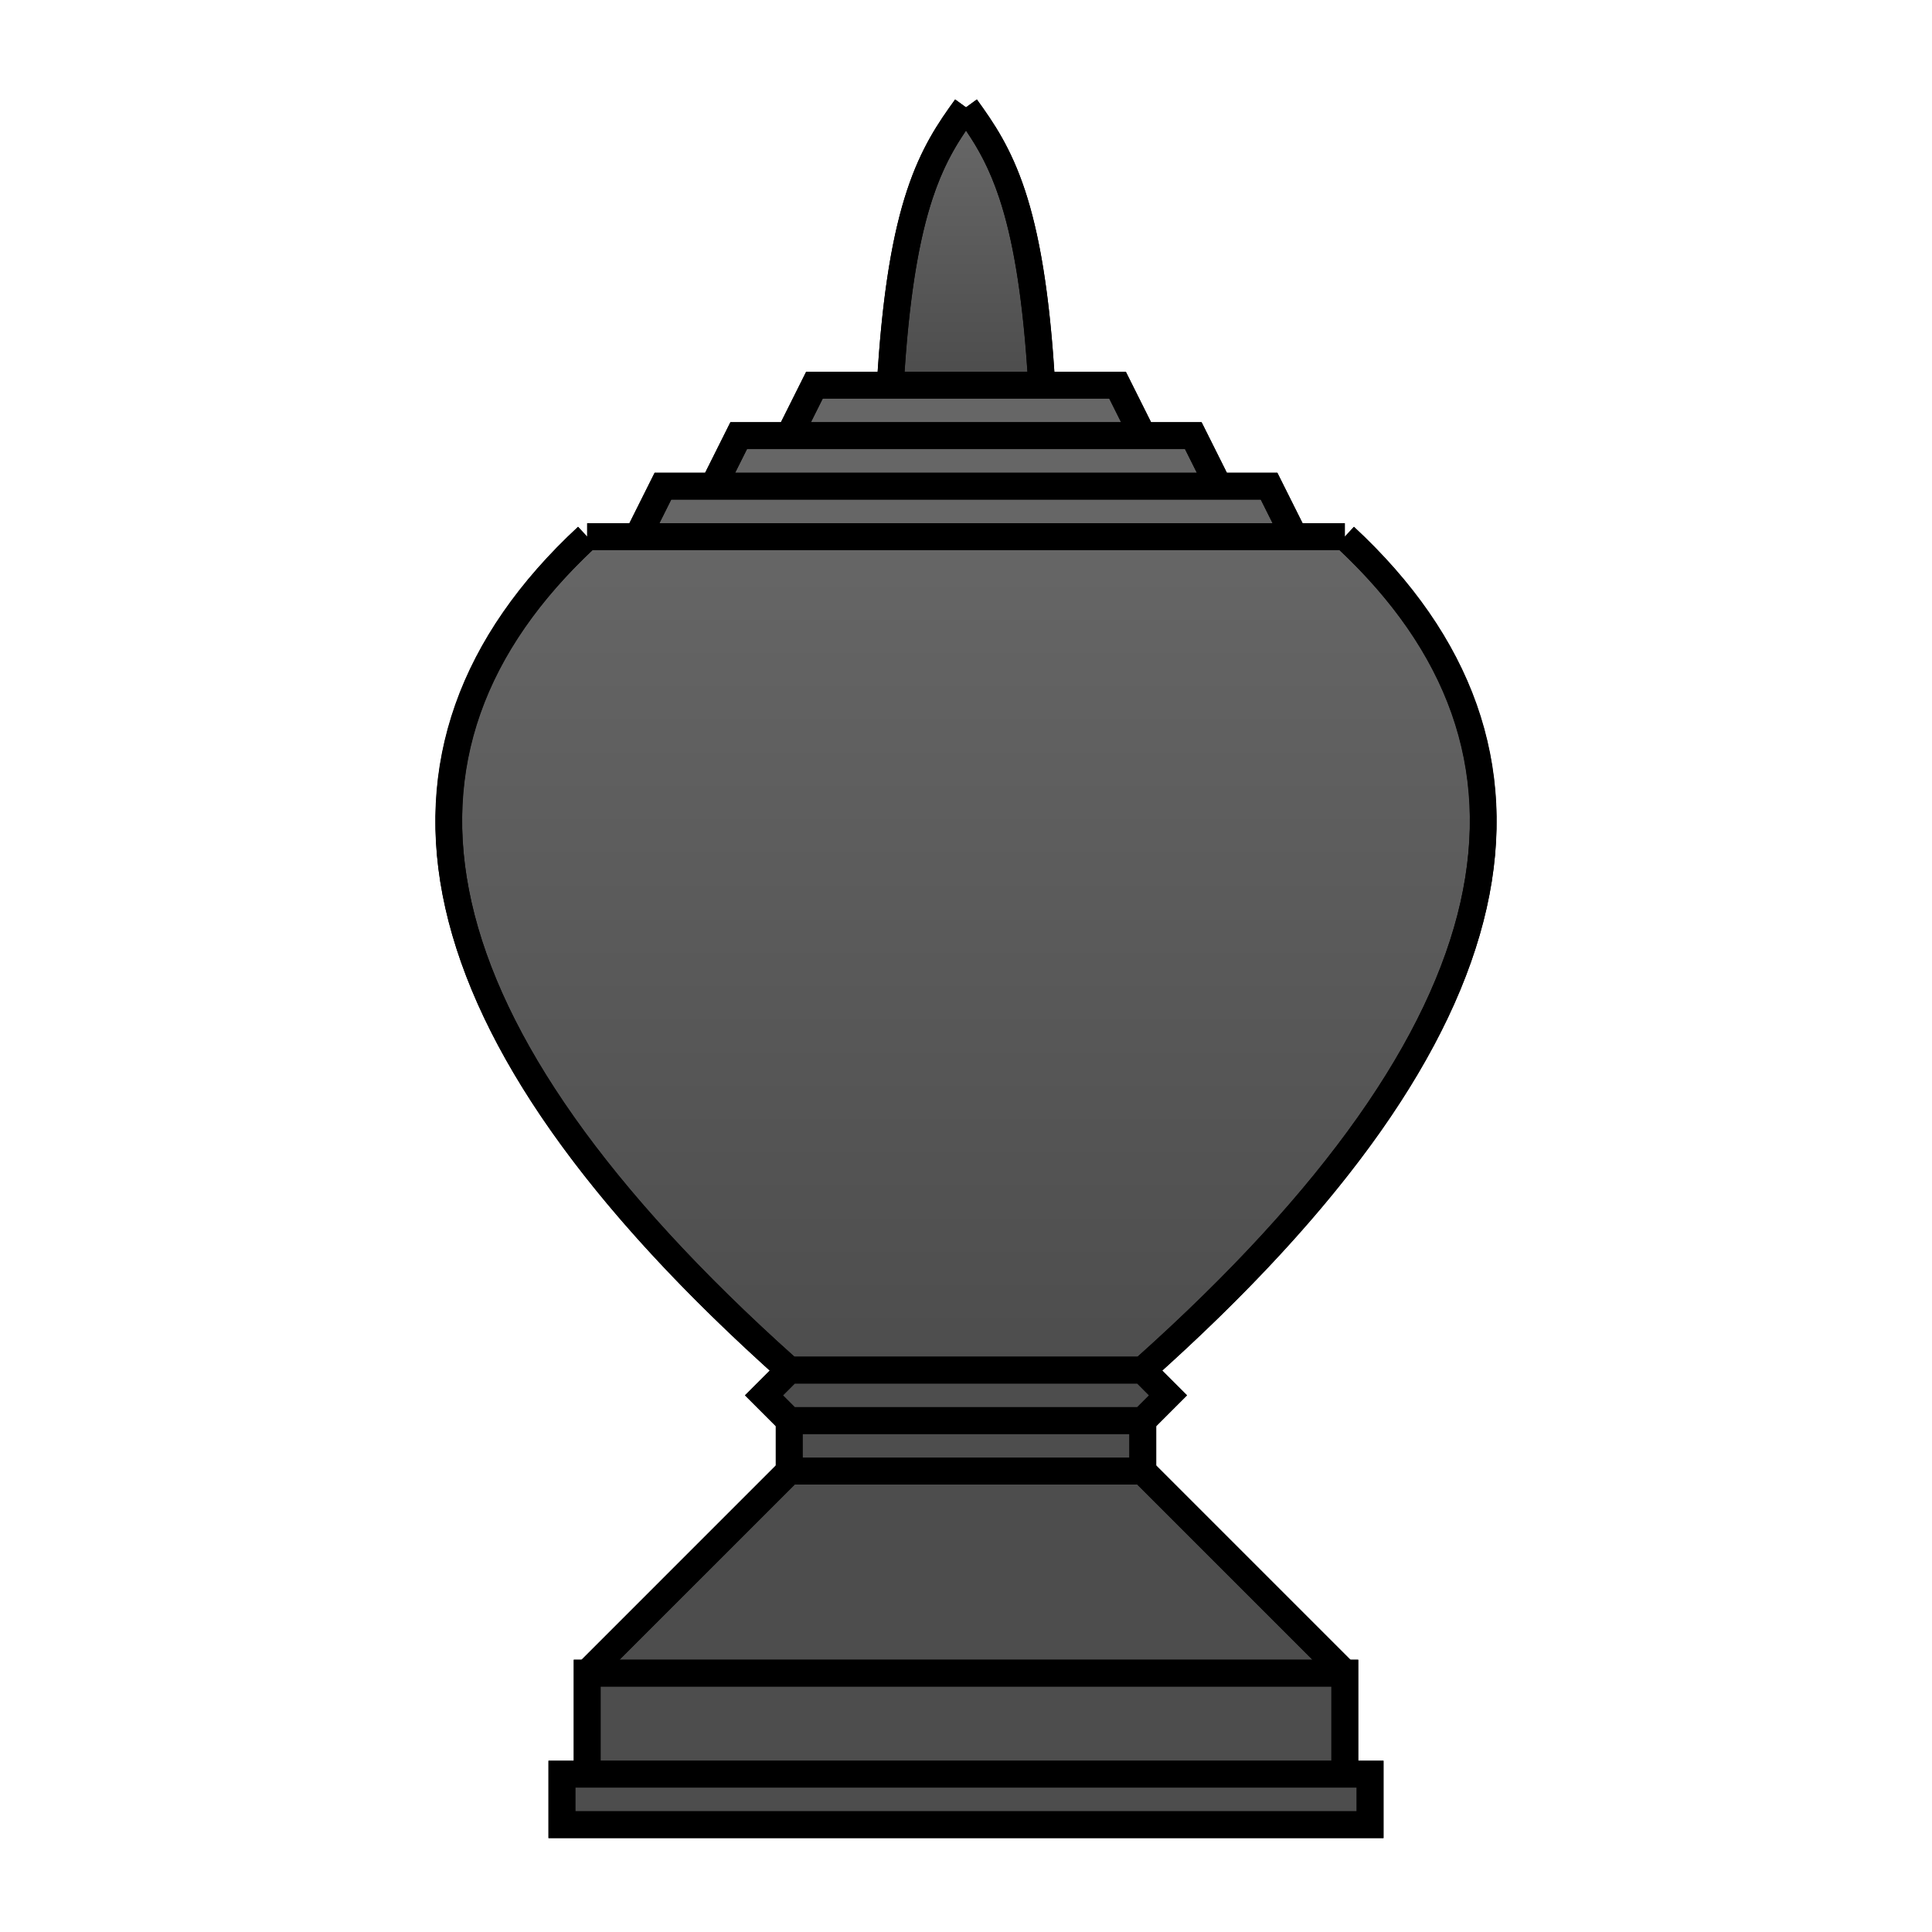
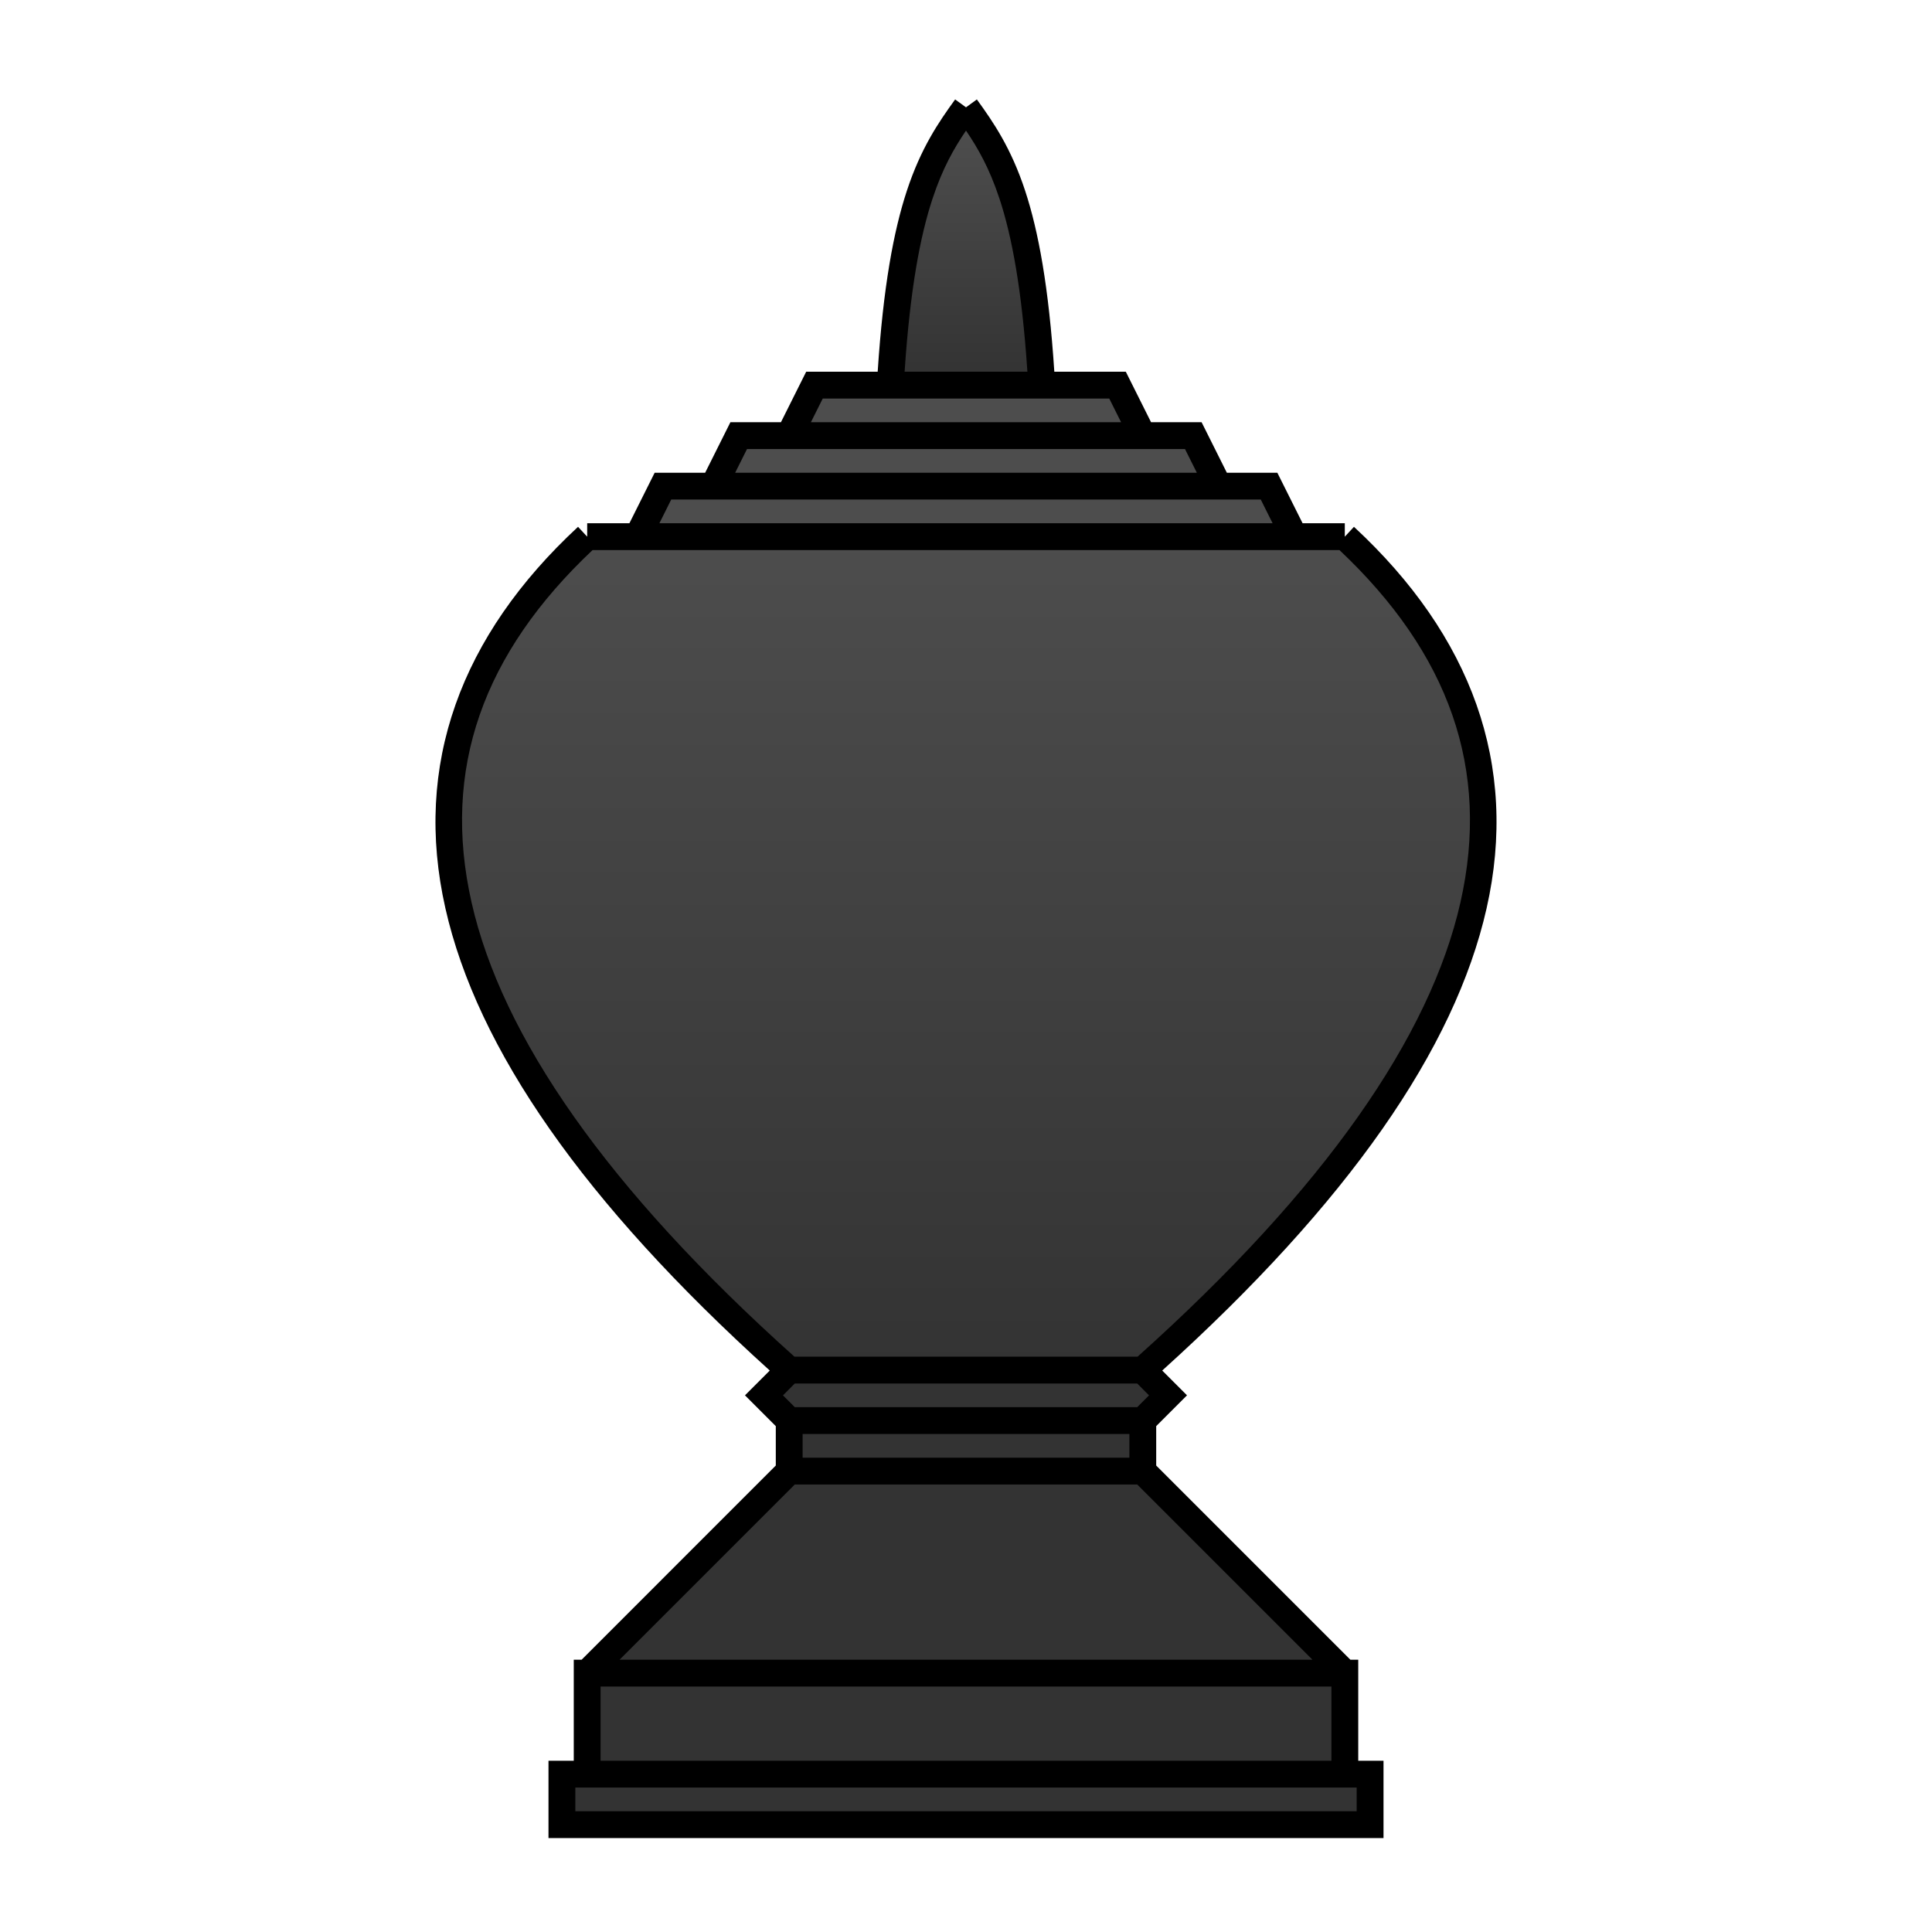
<svg xmlns="http://www.w3.org/2000/svg" xmlns:xlink="http://www.w3.org/1999/xlink" width="360" height="360" viewBox="0 0 95.25 95.25" version="1.1" id="svg8">
  <defs id="defs2">
    <linearGradient id="linearGradient1652">
-       <stop style="stop-color:#666666;stop-opacity:1" offset="0" id="stop1648" />
-       <stop style="stop-color:#4d4d4d;stop-opacity:1" offset="1" id="stop1650" />
+       <stop style="stop-color:#4d4d4d;stop-opacity:1" offset="0" id="stop1648" />
+       <stop style="stop-color:#333333;stop-opacity:1" offset="1" id="stop1650" />
    </linearGradient>
    <linearGradient id="linearGradient1644">
-       <stop style="stop-color:#666666;stop-opacity:1" offset="0" id="stop1640" />
-       <stop style="stop-color:#4d4d4d;stop-opacity:1" offset="1" id="stop1642" />
+       <stop style="stop-color:#4d4d4d;stop-opacity:1" offset="0" id="stop1640" />
+       <stop style="stop-color:#333333;stop-opacity:1" offset="1" id="stop1642" />
    </linearGradient>
    <linearGradient xlink:href="#linearGradient1644" id="linearGradient1646" x1="180" y1="25" x2="180" y2="70" gradientUnits="userSpaceOnUse" />
    <linearGradient xlink:href="#linearGradient1652" id="linearGradient1654" x1="180" y1="100" x2="180" y2="255" gradientUnits="userSpaceOnUse" />
  </defs>
  <g id="layer3" style="display:inline">
    <path style="color:#000000;font-style:normal;font-variant:normal;font-weight:normal;font-stretch:normal;font-size:medium;line-height:normal;font-family:sans-serif;font-variant-ligatures:normal;font-variant-position:normal;font-variant-caps:normal;font-variant-numeric:normal;font-variant-alternates:normal;font-feature-settings:normal;text-indent:0;text-align:start;text-decoration:none;text-decoration-line:none;text-decoration-style:solid;text-decoration-color:#000000;letter-spacing:normal;word-spacing:normal;text-transform:none;writing-mode:lr-tb;direction:ltr;text-orientation:mixed;dominant-baseline:auto;baseline-shift:baseline;text-anchor:start;white-space:normal;shape-padding:0;clip-rule:nonzero;display:inline;overflow:visible;visibility:visible;opacity:1;isolation:auto;mix-blend-mode:normal;color-interpolation:sRGB;color-interpolation-filters:linearRGB;solid-color:#000000;solid-opacity:1;vector-effect:none;fill:#000000;fill-opacity:1;fill-rule:nonzero;stroke:none;stroke-width:5;stroke-linecap:butt;stroke-linejoin:miter;stroke-miterlimit:4;stroke-dasharray:none;stroke-dashoffset:0;stroke-opacity:1;color-rendering:auto;image-rendering:auto;shape-rendering:auto;text-rendering:auto;enable-background:accumulate" d="m 177.977,18.529 c -3.098,4.267 -6.368,9.049 -8.982,16.971 -2.489,7.543 -4.42,17.974 -5.451,33.764 H 150.221 l -4.705,9.412 h -9.416 l -4.705,9.412 h -9.408 L 117.281,97.5 h -7.867 v 2.504 l -1.705,-1.84 C 85.822,118.454 76.955,142.53 82.994,169.252 c 5.926,26.222 25.814,54.845 60.441,86.127 l -4.619,4.619 5.742,5.742 v 7.34 L 108.375,309.264 h -1.463 v 18.824 h -4.709 v 14.41 H 180 257.797 v -14.41 h -4.709 V 309.264 H 251.625 l -36.184,-36.184 v -7.34 l 5.742,-5.742 -4.619,-4.619 c 34.628,-31.282 54.516,-59.905 60.441,-86.127 6.039,-26.722 -2.827,-50.798 -24.715,-71.088 l -1.705,1.84 V 97.5 h -7.867 l -4.705,-9.412 h -9.408 l -4.705,-9.412 h -9.416 L 209.779,69.264 H 196.457 C 195.425,53.474 193.495,43.043 191.006,35.5 188.392,27.578 185.122,22.796 182.023,18.529 L 180,19.998 Z" id="path1625" transform="scale(0.2645833)" />
  </g>
  <g id="layer2" style="display:inline">
    <path style="color:#000000;font-style:normal;font-variant:normal;font-weight:normal;font-stretch:normal;font-size:medium;line-height:normal;font-family:sans-serif;font-variant-ligatures:normal;font-variant-position:normal;font-variant-caps:normal;font-variant-numeric:normal;font-variant-alternates:normal;font-feature-settings:normal;text-indent:0;text-align:start;text-decoration:none;text-decoration-line:none;text-decoration-style:solid;text-decoration-color:#000000;letter-spacing:normal;word-spacing:normal;text-transform:none;writing-mode:lr-tb;direction:ltr;text-orientation:mixed;dominant-baseline:auto;baseline-shift:baseline;text-anchor:start;white-space:normal;shape-padding:0;clip-rule:nonzero;display:inline;overflow:visible;visibility:visible;opacity:1;isolation:auto;mix-blend-mode:normal;color-interpolation:sRGB;color-interpolation-filters:linearRGB;solid-color:#000000;solid-opacity:1;vector-effect:none;fill:url(#linearGradient1646);fill-opacity:1;fill-rule:nonzero;stroke:none;stroke-width:5;stroke-linecap:butt;stroke-linejoin:miter;stroke-miterlimit:4;stroke-dasharray:none;stroke-dashoffset:0;stroke-opacity:1;color-rendering:auto;image-rendering:auto;shape-rendering:auto;text-rendering:auto;enable-background:accumulate" d="m 180,24.338 c 2.269,3.337 4.38,7.053 6.252,12.727 2.287,6.93 4.167,16.867 5.188,32.199 H 180 168.561 c 1.02,-15.332 2.9,-25.269 5.188,-32.199 1.872,-5.674 3.983,-9.389 6.252,-12.727 z" id="path1623" transform="scale(0.2645833)" />
-     <path style="color:#000000;font-style:normal;font-variant:normal;font-weight:normal;font-stretch:normal;font-size:medium;line-height:normal;font-family:sans-serif;font-variant-ligatures:normal;font-variant-position:normal;font-variant-caps:normal;font-variant-numeric:normal;font-variant-alternates:normal;font-feature-settings:normal;text-indent:0;text-align:start;text-decoration:none;text-decoration-line:none;text-decoration-style:solid;text-decoration-color:#000000;letter-spacing:normal;word-spacing:normal;text-transform:none;writing-mode:lr-tb;direction:ltr;text-orientation:mixed;dominant-baseline:auto;baseline-shift:baseline;text-anchor:start;white-space:normal;shape-padding:0;clip-rule:nonzero;display:inline;overflow:visible;visibility:visible;opacity:1;isolation:auto;mix-blend-mode:normal;color-interpolation:sRGB;color-interpolation-filters:linearRGB;solid-color:#000000;solid-opacity:1;vector-effect:none;fill:#666666;fill-opacity:1;fill-rule:nonzero;stroke:none;stroke-width:5;stroke-linecap:butt;stroke-linejoin:miter;stroke-miterlimit:4;stroke-dasharray:none;stroke-dashoffset:0;stroke-opacity:1;color-rendering:auto;image-rendering:auto;shape-rendering:auto;text-rendering:auto;enable-background:accumulate" d="M 153.307,74.262 H 180 206.693 l 2.207,4.414 H 180 151.1 Z" id="path1621" transform="scale(0.2645833)" />
-     <path style="color:#000000;font-style:normal;font-variant:normal;font-weight:normal;font-stretch:normal;font-size:medium;line-height:normal;font-family:sans-serif;font-variant-ligatures:normal;font-variant-position:normal;font-variant-caps:normal;font-variant-numeric:normal;font-variant-alternates:normal;font-feature-settings:normal;text-indent:0;text-align:start;text-decoration:none;text-decoration-line:none;text-decoration-style:solid;text-decoration-color:#000000;letter-spacing:normal;word-spacing:normal;text-transform:none;writing-mode:lr-tb;direction:ltr;text-orientation:mixed;dominant-baseline:auto;baseline-shift:baseline;text-anchor:start;white-space:normal;shape-padding:0;clip-rule:nonzero;display:inline;overflow:visible;visibility:visible;opacity:1;isolation:auto;mix-blend-mode:normal;color-interpolation:sRGB;color-interpolation-filters:linearRGB;solid-color:#000000;solid-opacity:1;vector-effect:none;fill:#666666;fill-opacity:1;fill-rule:nonzero;stroke:none;stroke-width:5;stroke-linecap:butt;stroke-linejoin:miter;stroke-miterlimit:4;stroke-dasharray:none;stroke-dashoffset:0;stroke-opacity:1;color-rendering:auto;image-rendering:auto;shape-rendering:auto;text-rendering:auto;enable-background:accumulate" d="M 139.193,83.674 H 180 220.807 l 2.207,4.414 H 180 136.986 Z" id="path1619" transform="scale(0.2645833)" />
-     <path style="color:#000000;font-style:normal;font-variant:normal;font-weight:normal;font-stretch:normal;font-size:medium;line-height:normal;font-family:sans-serif;font-variant-ligatures:normal;font-variant-position:normal;font-variant-caps:normal;font-variant-numeric:normal;font-variant-alternates:normal;font-feature-settings:normal;text-indent:0;text-align:start;text-decoration:none;text-decoration-line:none;text-decoration-style:solid;text-decoration-color:#000000;letter-spacing:normal;word-spacing:normal;text-transform:none;writing-mode:lr-tb;direction:ltr;text-orientation:mixed;dominant-baseline:auto;baseline-shift:baseline;text-anchor:start;white-space:normal;shape-padding:0;clip-rule:nonzero;display:inline;overflow:visible;visibility:visible;opacity:1;isolation:auto;mix-blend-mode:normal;color-interpolation:sRGB;color-interpolation-filters:linearRGB;solid-color:#000000;solid-opacity:1;vector-effect:none;fill:#666666;fill-opacity:1;fill-rule:nonzero;stroke:none;stroke-width:5;stroke-linecap:butt;stroke-linejoin:miter;stroke-miterlimit:4;stroke-dasharray:none;stroke-dashoffset:0;stroke-opacity:1;color-rendering:auto;image-rendering:auto;shape-rendering:auto;text-rendering:auto;enable-background:accumulate" d="M 125.072,93.086 H 180 234.928 L 237.131,97.5 H 180 122.869 Z" id="path1617" transform="scale(0.2645833)" />
+     <path style="color:#000000;font-style:normal;font-variant:normal;font-weight:normal;font-stretch:normal;font-size:medium;line-height:normal;font-family:sans-serif;font-variant-ligatures:normal;font-variant-position:normal;font-variant-caps:normal;font-variant-numeric:normal;font-variant-alternates:normal;font-feature-settings:normal;text-indent:0;text-align:start;text-decoration:none;text-decoration-line:none;text-decoration-style:solid;text-decoration-color:#000000;letter-spacing:normal;word-spacing:normal;text-transform:none;writing-mode:lr-tb;direction:ltr;text-orientation:mixed;dominant-baseline:auto;baseline-shift:baseline;text-anchor:start;white-space:normal;shape-padding:0;clip-rule:nonzero;display:inline;overflow:visible;visibility:visible;opacity:1;isolation:auto;mix-blend-mode:normal;color-interpolation:sRGB;color-interpolation-filters:linearRGB;solid-color:#000000;solid-opacity:1;vector-effect:none;fill:#4d4d4d;fill-opacity:1;fill-rule:nonzero;stroke:none;stroke-width:5;stroke-linecap:butt;stroke-linejoin:miter;stroke-miterlimit:4;stroke-dasharray:none;stroke-dashoffset:0;stroke-opacity:1;color-rendering:auto;image-rendering:auto;shape-rendering:auto;text-rendering:auto;enable-background:accumulate" d="M 153.307,74.262 H 180 206.693 l 2.207,4.414 H 180 151.1 Z" id="path1621" transform="scale(0.2645833)" />
+     <path style="color:#000000;font-style:normal;font-variant:normal;font-weight:normal;font-stretch:normal;font-size:medium;line-height:normal;font-family:sans-serif;font-variant-ligatures:normal;font-variant-position:normal;font-variant-caps:normal;font-variant-numeric:normal;font-variant-alternates:normal;font-feature-settings:normal;text-indent:0;text-align:start;text-decoration:none;text-decoration-line:none;text-decoration-style:solid;text-decoration-color:#000000;letter-spacing:normal;word-spacing:normal;text-transform:none;writing-mode:lr-tb;direction:ltr;text-orientation:mixed;dominant-baseline:auto;baseline-shift:baseline;text-anchor:start;white-space:normal;shape-padding:0;clip-rule:nonzero;display:inline;overflow:visible;visibility:visible;opacity:1;isolation:auto;mix-blend-mode:normal;color-interpolation:sRGB;color-interpolation-filters:linearRGB;solid-color:#000000;solid-opacity:1;vector-effect:none;fill:#4d4d4d;fill-opacity:1;fill-rule:nonzero;stroke:none;stroke-width:5;stroke-linecap:butt;stroke-linejoin:miter;stroke-miterlimit:4;stroke-dasharray:none;stroke-dashoffset:0;stroke-opacity:1;color-rendering:auto;image-rendering:auto;shape-rendering:auto;text-rendering:auto;enable-background:accumulate" d="M 139.193,83.674 H 180 220.807 l 2.207,4.414 H 180 136.986 Z" id="path1619" transform="scale(0.2645833)" />
+     <path style="color:#000000;font-style:normal;font-variant:normal;font-weight:normal;font-stretch:normal;font-size:medium;line-height:normal;font-family:sans-serif;font-variant-ligatures:normal;font-variant-position:normal;font-variant-caps:normal;font-variant-numeric:normal;font-variant-alternates:normal;font-feature-settings:normal;text-indent:0;text-align:start;text-decoration:none;text-decoration-line:none;text-decoration-style:solid;text-decoration-color:#000000;letter-spacing:normal;word-spacing:normal;text-transform:none;writing-mode:lr-tb;direction:ltr;text-orientation:mixed;dominant-baseline:auto;baseline-shift:baseline;text-anchor:start;white-space:normal;shape-padding:0;clip-rule:nonzero;display:inline;overflow:visible;visibility:visible;opacity:1;isolation:auto;mix-blend-mode:normal;color-interpolation:sRGB;color-interpolation-filters:linearRGB;solid-color:#000000;solid-opacity:1;vector-effect:none;fill:#4d4d4d;fill-opacity:1;fill-rule:nonzero;stroke:none;stroke-width:5;stroke-linecap:butt;stroke-linejoin:miter;stroke-miterlimit:4;stroke-dasharray:none;stroke-dashoffset:0;stroke-opacity:1;color-rendering:auto;image-rendering:auto;shape-rendering:auto;text-rendering:auto;enable-background:accumulate" d="M 125.072,93.086 H 180 234.928 L 237.131,97.5 H 180 122.869 Z" id="path1617" transform="scale(0.2645833)" />
    <path style="color:#000000;font-style:normal;font-variant:normal;font-weight:normal;font-stretch:normal;font-size:medium;line-height:normal;font-family:sans-serif;font-variant-ligatures:normal;font-variant-position:normal;font-variant-caps:normal;font-variant-numeric:normal;font-variant-alternates:normal;font-feature-settings:normal;text-indent:0;text-align:start;text-decoration:none;text-decoration-line:none;text-decoration-style:solid;text-decoration-color:#000000;letter-spacing:normal;word-spacing:normal;text-transform:none;writing-mode:lr-tb;direction:ltr;text-orientation:mixed;dominant-baseline:auto;baseline-shift:baseline;text-anchor:start;white-space:normal;shape-padding:0;clip-rule:nonzero;display:inline;overflow:visible;visibility:visible;opacity:1;isolation:auto;mix-blend-mode:normal;color-interpolation:sRGB;color-interpolation-filters:linearRGB;solid-color:#000000;solid-opacity:1;vector-effect:none;fill:url(#linearGradient1654);fill-opacity:1;fill-rule:nonzero;stroke:none;stroke-width:5;stroke-linecap:butt;stroke-linejoin:miter;stroke-miterlimit:4;stroke-dasharray:none;stroke-dashoffset:0;stroke-opacity:1;color-rendering:auto;image-rendering:auto;shape-rendering:auto;text-rendering:auto;enable-background:accumulate" d="M 110.412,102.498 H 180 249.588 c 20.429,19.262 28.152,40.832 22.545,65.646 -5.634,24.93 -25.172,53.299 -60.16,84.648 H 180 148.027 C 113.039,221.443 93.501,193.075 87.867,168.145 82.26,143.33 89.983,121.76 110.412,102.498 Z" id="path1615" transform="scale(0.2645833)" />
-     <path style="color:#000000;font-style:normal;font-variant:normal;font-weight:normal;font-stretch:normal;font-size:medium;line-height:normal;font-family:sans-serif;font-variant-ligatures:normal;font-variant-position:normal;font-variant-caps:normal;font-variant-numeric:normal;font-variant-alternates:normal;font-feature-settings:normal;text-indent:0;text-align:start;text-decoration:none;text-decoration-line:none;text-decoration-style:solid;text-decoration-color:#000000;letter-spacing:normal;word-spacing:normal;text-transform:none;writing-mode:lr-tb;direction:ltr;text-orientation:mixed;dominant-baseline:auto;baseline-shift:baseline;text-anchor:start;white-space:normal;shape-padding:0;clip-rule:nonzero;display:inline;overflow:visible;visibility:visible;opacity:1;isolation:auto;mix-blend-mode:normal;color-interpolation:sRGB;color-interpolation-filters:linearRGB;solid-color:#000000;solid-opacity:1;vector-effect:none;fill:#4d4d4d;fill-opacity:1;fill-rule:nonzero;stroke:none;stroke-width:5;stroke-linecap:butt;stroke-linejoin:miter;stroke-miterlimit:4;stroke-dasharray:none;stroke-dashoffset:0;stroke-opacity:1;color-rendering:auto;image-rendering:auto;shape-rendering:auto;text-rendering:auto;enable-background:accumulate" d="M 148.096,257.797 H 180 211.904 l 2.199,2.209 -2.199,2.199 H 180 148.096 l -2.199,-2.199 z" id="path1613" transform="scale(0.2645833)" />
-     <path style="color:#000000;font-style:normal;font-variant:normal;font-weight:normal;font-stretch:normal;font-size:medium;line-height:normal;font-family:sans-serif;font-variant-ligatures:normal;font-variant-position:normal;font-variant-caps:normal;font-variant-numeric:normal;font-variant-alternates:normal;font-feature-settings:normal;text-indent:0;text-align:start;text-decoration:none;text-decoration-line:none;text-decoration-style:solid;text-decoration-color:#000000;letter-spacing:normal;word-spacing:normal;text-transform:none;writing-mode:lr-tb;direction:ltr;text-orientation:mixed;dominant-baseline:auto;baseline-shift:baseline;text-anchor:start;white-space:normal;shape-padding:0;clip-rule:nonzero;display:inline;overflow:visible;visibility:visible;opacity:1;isolation:auto;mix-blend-mode:normal;color-interpolation:sRGB;color-interpolation-filters:linearRGB;solid-color:#000000;solid-opacity:1;vector-effect:none;fill:#4d4d4d;fill-opacity:1;fill-rule:nonzero;stroke:none;stroke-width:5;stroke-linecap:butt;stroke-linejoin:miter;stroke-miterlimit:4;stroke-dasharray:none;stroke-dashoffset:0;stroke-opacity:1;color-rendering:auto;image-rendering:auto;shape-rendering:auto;text-rendering:auto;enable-background:accumulate" d="M 149.557,267.203 H 180 210.443 v 4.414 H 180 149.557 Z" id="path1611" transform="scale(0.2645833)" />
-     <path style="color:#000000;font-style:normal;font-variant:normal;font-weight:normal;font-stretch:normal;font-size:medium;line-height:normal;font-family:sans-serif;font-variant-ligatures:normal;font-variant-position:normal;font-variant-caps:normal;font-variant-numeric:normal;font-variant-alternates:normal;font-feature-settings:normal;text-indent:0;text-align:start;text-decoration:none;text-decoration-line:none;text-decoration-style:solid;text-decoration-color:#000000;letter-spacing:normal;word-spacing:normal;text-transform:none;writing-mode:lr-tb;direction:ltr;text-orientation:mixed;dominant-baseline:auto;baseline-shift:baseline;text-anchor:start;white-space:normal;shape-padding:0;clip-rule:nonzero;display:inline;overflow:visible;visibility:visible;opacity:1;isolation:auto;mix-blend-mode:normal;color-interpolation:sRGB;color-interpolation-filters:linearRGB;solid-color:#000000;solid-opacity:1;vector-effect:none;fill:#4d4d4d;fill-opacity:1;fill-rule:nonzero;stroke:none;stroke-width:5;stroke-linecap:butt;stroke-linejoin:miter;stroke-miterlimit:4;stroke-dasharray:none;stroke-dashoffset:0;stroke-opacity:1;color-rendering:auto;image-rendering:auto;shape-rendering:auto;text-rendering:auto;enable-background:accumulate" d="M 148.094,276.615 H 180 211.906 l 32.648,32.648 H 180 115.445 Z" id="path1609" transform="scale(0.2645833)" />
-     <path style="color:#000000;font-style:normal;font-variant:normal;font-weight:normal;font-stretch:normal;font-size:medium;line-height:normal;font-family:sans-serif;font-variant-ligatures:normal;font-variant-position:normal;font-variant-caps:normal;font-variant-numeric:normal;font-variant-alternates:normal;font-feature-settings:normal;text-indent:0;text-align:start;text-decoration:none;text-decoration-line:none;text-decoration-style:solid;text-decoration-color:#000000;letter-spacing:normal;word-spacing:normal;text-transform:none;writing-mode:lr-tb;direction:ltr;text-orientation:mixed;dominant-baseline:auto;baseline-shift:baseline;text-anchor:start;white-space:normal;shape-padding:0;clip-rule:nonzero;display:inline;overflow:visible;visibility:visible;opacity:1;isolation:auto;mix-blend-mode:normal;color-interpolation:sRGB;color-interpolation-filters:linearRGB;solid-color:#000000;solid-opacity:1;vector-effect:none;fill:#4d4d4d;fill-opacity:1;fill-rule:nonzero;stroke:none;stroke-width:5;stroke-linecap:butt;stroke-linejoin:miter;stroke-miterlimit:4;stroke-dasharray:none;stroke-dashoffset:0;stroke-opacity:1;color-rendering:auto;image-rendering:auto;shape-rendering:auto;text-rendering:auto;enable-background:accumulate" d="M 111.91,314.262 H 180 248.09 v 13.826 H 180 111.91 Z" id="path1607" transform="scale(0.2645833)" />
-     <path style="color:#000000;font-style:normal;font-variant:normal;font-weight:normal;font-stretch:normal;font-size:medium;line-height:normal;font-family:sans-serif;font-variant-ligatures:normal;font-variant-position:normal;font-variant-caps:normal;font-variant-numeric:normal;font-variant-alternates:normal;font-feature-settings:normal;text-indent:0;text-align:start;text-decoration:none;text-decoration-line:none;text-decoration-style:solid;text-decoration-color:#000000;letter-spacing:normal;word-spacing:normal;text-transform:none;writing-mode:lr-tb;direction:ltr;text-orientation:mixed;dominant-baseline:auto;baseline-shift:baseline;text-anchor:start;white-space:normal;shape-padding:0;clip-rule:nonzero;display:inline;overflow:visible;visibility:visible;opacity:1;isolation:auto;mix-blend-mode:normal;color-interpolation:sRGB;color-interpolation-filters:linearRGB;solid-color:#000000;solid-opacity:1;vector-effect:none;fill:#4d4d4d;fill-opacity:1;fill-rule:nonzero;stroke:none;stroke-width:5;stroke-linecap:butt;stroke-linejoin:miter;stroke-miterlimit:4;stroke-dasharray:none;stroke-dashoffset:0;stroke-opacity:1;color-rendering:auto;image-rendering:auto;shape-rendering:auto;text-rendering:auto;enable-background:accumulate" d="M 107.207,333.086 H 180 252.793 V 337.5 H 180 107.207 Z" id="path1516" transform="scale(0.2645833)" />
+     <path style="color:#000000;font-style:normal;font-variant:normal;font-weight:normal;font-stretch:normal;font-size:medium;line-height:normal;font-family:sans-serif;font-variant-ligatures:normal;font-variant-position:normal;font-variant-caps:normal;font-variant-numeric:normal;font-variant-alternates:normal;font-feature-settings:normal;text-indent:0;text-align:start;text-decoration:none;text-decoration-line:none;text-decoration-style:solid;text-decoration-color:#000000;letter-spacing:normal;word-spacing:normal;text-transform:none;writing-mode:lr-tb;direction:ltr;text-orientation:mixed;dominant-baseline:auto;baseline-shift:baseline;text-anchor:start;white-space:normal;shape-padding:0;clip-rule:nonzero;display:inline;overflow:visible;visibility:visible;opacity:1;isolation:auto;mix-blend-mode:normal;color-interpolation:sRGB;color-interpolation-filters:linearRGB;solid-color:#000000;solid-opacity:1;vector-effect:none;fill:#333333;fill-opacity:1;fill-rule:nonzero;stroke:none;stroke-width:5;stroke-linecap:butt;stroke-linejoin:miter;stroke-miterlimit:4;stroke-dasharray:none;stroke-dashoffset:0;stroke-opacity:1;color-rendering:auto;image-rendering:auto;shape-rendering:auto;text-rendering:auto;enable-background:accumulate" d="M 148.096,257.797 H 180 211.904 l 2.199,2.209 -2.199,2.199 H 180 148.096 l -2.199,-2.199 z" id="path1613" transform="scale(0.2645833)" />
+     <path style="color:#000000;font-style:normal;font-variant:normal;font-weight:normal;font-stretch:normal;font-size:medium;line-height:normal;font-family:sans-serif;font-variant-ligatures:normal;font-variant-position:normal;font-variant-caps:normal;font-variant-numeric:normal;font-variant-alternates:normal;font-feature-settings:normal;text-indent:0;text-align:start;text-decoration:none;text-decoration-line:none;text-decoration-style:solid;text-decoration-color:#000000;letter-spacing:normal;word-spacing:normal;text-transform:none;writing-mode:lr-tb;direction:ltr;text-orientation:mixed;dominant-baseline:auto;baseline-shift:baseline;text-anchor:start;white-space:normal;shape-padding:0;clip-rule:nonzero;display:inline;overflow:visible;visibility:visible;opacity:1;isolation:auto;mix-blend-mode:normal;color-interpolation:sRGB;color-interpolation-filters:linearRGB;solid-color:#000000;solid-opacity:1;vector-effect:none;fill:#333333;fill-opacity:1;fill-rule:nonzero;stroke:none;stroke-width:5;stroke-linecap:butt;stroke-linejoin:miter;stroke-miterlimit:4;stroke-dasharray:none;stroke-dashoffset:0;stroke-opacity:1;color-rendering:auto;image-rendering:auto;shape-rendering:auto;text-rendering:auto;enable-background:accumulate" d="M 149.557,267.203 H 180 210.443 v 4.414 H 180 149.557 Z" id="path1611" transform="scale(0.2645833)" />
+     <path style="color:#000000;font-style:normal;font-variant:normal;font-weight:normal;font-stretch:normal;font-size:medium;line-height:normal;font-family:sans-serif;font-variant-ligatures:normal;font-variant-position:normal;font-variant-caps:normal;font-variant-numeric:normal;font-variant-alternates:normal;font-feature-settings:normal;text-indent:0;text-align:start;text-decoration:none;text-decoration-line:none;text-decoration-style:solid;text-decoration-color:#000000;letter-spacing:normal;word-spacing:normal;text-transform:none;writing-mode:lr-tb;direction:ltr;text-orientation:mixed;dominant-baseline:auto;baseline-shift:baseline;text-anchor:start;white-space:normal;shape-padding:0;clip-rule:nonzero;display:inline;overflow:visible;visibility:visible;opacity:1;isolation:auto;mix-blend-mode:normal;color-interpolation:sRGB;color-interpolation-filters:linearRGB;solid-color:#000000;solid-opacity:1;vector-effect:none;fill:#333333;fill-opacity:1;fill-rule:nonzero;stroke:none;stroke-width:5;stroke-linecap:butt;stroke-linejoin:miter;stroke-miterlimit:4;stroke-dasharray:none;stroke-dashoffset:0;stroke-opacity:1;color-rendering:auto;image-rendering:auto;shape-rendering:auto;text-rendering:auto;enable-background:accumulate" d="M 148.094,276.615 H 180 211.906 l 32.648,32.648 H 180 115.445 Z" id="path1609" transform="scale(0.2645833)" />
+     <path style="color:#000000;font-style:normal;font-variant:normal;font-weight:normal;font-stretch:normal;font-size:medium;line-height:normal;font-family:sans-serif;font-variant-ligatures:normal;font-variant-position:normal;font-variant-caps:normal;font-variant-numeric:normal;font-variant-alternates:normal;font-feature-settings:normal;text-indent:0;text-align:start;text-decoration:none;text-decoration-line:none;text-decoration-style:solid;text-decoration-color:#000000;letter-spacing:normal;word-spacing:normal;text-transform:none;writing-mode:lr-tb;direction:ltr;text-orientation:mixed;dominant-baseline:auto;baseline-shift:baseline;text-anchor:start;white-space:normal;shape-padding:0;clip-rule:nonzero;display:inline;overflow:visible;visibility:visible;opacity:1;isolation:auto;mix-blend-mode:normal;color-interpolation:sRGB;color-interpolation-filters:linearRGB;solid-color:#000000;solid-opacity:1;vector-effect:none;fill:#333333;fill-opacity:1;fill-rule:nonzero;stroke:none;stroke-width:5;stroke-linecap:butt;stroke-linejoin:miter;stroke-miterlimit:4;stroke-dasharray:none;stroke-dashoffset:0;stroke-opacity:1;color-rendering:auto;image-rendering:auto;shape-rendering:auto;text-rendering:auto;enable-background:accumulate" d="M 111.91,314.262 H 180 248.09 v 13.826 H 180 111.91 Z" id="path1607" transform="scale(0.2645833)" />
+     <path style="color:#000000;font-style:normal;font-variant:normal;font-weight:normal;font-stretch:normal;font-size:medium;line-height:normal;font-family:sans-serif;font-variant-ligatures:normal;font-variant-position:normal;font-variant-caps:normal;font-variant-numeric:normal;font-variant-alternates:normal;font-feature-settings:normal;text-indent:0;text-align:start;text-decoration:none;text-decoration-line:none;text-decoration-style:solid;text-decoration-color:#000000;letter-spacing:normal;word-spacing:normal;text-transform:none;writing-mode:lr-tb;direction:ltr;text-orientation:mixed;dominant-baseline:auto;baseline-shift:baseline;text-anchor:start;white-space:normal;shape-padding:0;clip-rule:nonzero;display:inline;overflow:visible;visibility:visible;opacity:1;isolation:auto;mix-blend-mode:normal;color-interpolation:sRGB;color-interpolation-filters:linearRGB;solid-color:#000000;solid-opacity:1;vector-effect:none;fill:#333333;fill-opacity:1;fill-rule:nonzero;stroke:none;stroke-width:5;stroke-linecap:butt;stroke-linejoin:miter;stroke-miterlimit:4;stroke-dasharray:none;stroke-dashoffset:0;stroke-opacity:1;color-rendering:auto;image-rendering:auto;shape-rendering:auto;text-rendering:auto;enable-background:accumulate" d="M 107.207,333.086 H 180 252.793 V 337.5 H 180 107.207 Z" id="path1516" transform="scale(0.2645833)" />
  </g>
-   <g id="layer1" transform="translate(0,-201.75)" style="display:inline">
-     <path style="fill:none;stroke:#000000;stroke-width:1.323;stroke-miterlimit:4;stroke-dasharray:none" d="m 47.625,269.297 h -8.716 l -1.245,1.245 1.245,1.245 h 8.716" id="path601" />
-     <path style="fill:none;stroke:#000000;stroke-width:1.323;stroke-miterlimit:4;stroke-dasharray:none" d="m 38.909,271.787 v 2.49 h 8.716" id="path603" />
-     <path style="fill:none;stroke:#000000;stroke-width:1.323;stroke-miterlimit:4;stroke-dasharray:none" d="M 47.625,291.708 H 27.703 v -2.49 h 19.922" id="path1287" />
-     <path style="fill:none;stroke:#000000;stroke-width:1.323;stroke-miterlimit:4;stroke-dasharray:none" d="m 28.949,289.218 v -4.98 h 18.676" id="path1289" />
-     <path style="fill:none;stroke:#000000;stroke-width:1.323;stroke-miterlimit:4;stroke-dasharray:none" d="m 38.909,274.277 -9.961,9.961" id="path1291" />
-     <path style="fill:none;stroke:#000000;stroke-width:1.323;stroke-miterlimit:4;stroke-dasharray:none" d="M 38.909,269.297 C 20.045,252.473 17.612,238.717 28.949,228.208" id="path1293" />
-     <path style="fill:none;stroke:#000000;stroke-width:1.323;stroke-miterlimit:4;stroke-dasharray:none" d="M 28.949,228.208 H 47.625" id="path1295" />
-     <path style="fill:none;stroke:#000000;stroke-width:1.323;stroke-miterlimit:4;stroke-dasharray:none" d="m 31.439,228.208 1.245,-2.49 h 14.941" id="path1303" />
-     <path style="fill:none;stroke:#000000;stroke-width:1.323;stroke-miterlimit:4;stroke-dasharray:none" d="m 35.174,225.718 1.245,-2.49 h 11.206" id="path1305" />
-     <path style="fill:none;stroke:#000000;stroke-width:1.323;stroke-miterlimit:4;stroke-dasharray:none" d="m 38.909,223.228 1.245,-2.49 h 7.471" id="path1307" />
-     <path style="fill:none;stroke:#000000;stroke-width:1.323;stroke-miterlimit:4;stroke-dasharray:none" d="m 43.89,220.738 c 0.518,-9.011 2.11,-11.457 3.735,-13.696" id="path1309" />
-     <path style="fill:none;stroke:#000000;stroke-width:1.323;stroke-miterlimit:4;stroke-dasharray:none" d="m 47.625,269.297 h 8.716 l 1.245,1.245 -1.245,1.245 H 47.625" id="path601-2" />
-     <path style="fill:none;stroke:#000000;stroke-width:1.323;stroke-miterlimit:4;stroke-dasharray:none" d="m 56.341,271.787 v 2.49 H 47.625" id="path603-6" />
-     <path style="fill:none;stroke:#000000;stroke-width:1.323;stroke-miterlimit:4;stroke-dasharray:none" d="m 47.625,291.708 h 19.922 v -2.49 H 47.625" id="path1287-1" />
-     <path style="fill:none;stroke:#000000;stroke-width:1.323;stroke-miterlimit:4;stroke-dasharray:none" d="m 66.301,289.218 v -4.98 H 47.625" id="path1289-8" />
-     <path style="fill:none;stroke:#000000;stroke-width:1.323;stroke-miterlimit:4;stroke-dasharray:none" d="m 56.341,274.277 9.961,9.961" id="path1291-7" />
-     <path style="fill:none;stroke:#000000;stroke-width:1.323;stroke-miterlimit:4;stroke-dasharray:none" d="M 56.341,269.297 C 75.205,252.473 77.638,238.717 66.301,228.208" id="path1293-9" />
-     <path style="fill:none;stroke:#000000;stroke-width:1.323;stroke-miterlimit:4;stroke-dasharray:none" d="M 66.301,228.208 H 47.625" id="path1295-2" />
-     <path style="fill:none;stroke:#000000;stroke-width:1.323;stroke-miterlimit:4;stroke-dasharray:none" d="m 63.811,228.208 -1.245,-2.49 H 47.625" id="path1303-0" />
-     <path style="fill:none;stroke:#000000;stroke-width:1.323;stroke-miterlimit:4;stroke-dasharray:none" d="m 60.076,225.718 -1.245,-2.49 H 47.625" id="path1305-2" />
-     <path style="fill:none;stroke:#000000;stroke-width:1.323;stroke-miterlimit:4;stroke-dasharray:none" d="m 56.341,223.228 -1.245,-2.49 H 47.625" id="path1307-3" />
-     <path style="fill:none;stroke:#000000;stroke-width:1.323;stroke-miterlimit:4;stroke-dasharray:none" d="M 51.36,220.738 C 50.842,211.727 49.251,209.28 47.625,207.042" id="path1309-7" />
+   <g id="layer1" transform="translate(0,-201.75)" style="display:none">
+     <path style="fill:none;stroke:#000000;stroke-width:1.323;stroke-miterlimit:4;stroke-dasharray:none;stroke-opacity:1" d="m 47.625,269.297 h -8.716 l -1.245,1.245 1.245,1.245 h 8.716" id="path601" />
+     <path style="fill:none;stroke:#000000;stroke-width:1.323;stroke-miterlimit:4;stroke-dasharray:none;stroke-opacity:1" d="m 38.909,271.787 v 2.49 h 8.716" id="path603" />
+     <path style="fill:none;stroke:#000000;stroke-width:1.323;stroke-miterlimit:4;stroke-dasharray:none;stroke-opacity:1" d="M 47.625,291.708 H 27.703 v -2.49 h 19.922" id="path1287" />
+     <path style="fill:none;stroke:#000000;stroke-width:1.323;stroke-miterlimit:4;stroke-dasharray:none;stroke-opacity:1" d="m 28.949,289.218 v -4.98 h 18.676" id="path1289" />
+     <path style="fill:none;stroke:#000000;stroke-width:1.323;stroke-miterlimit:4;stroke-dasharray:none;stroke-opacity:1" d="m 38.909,274.277 -9.961,9.961" id="path1291" />
+     <path style="fill:none;stroke:#000000;stroke-width:1.323;stroke-miterlimit:4;stroke-dasharray:none;stroke-opacity:1" d="M 38.909,269.297 C 20.045,252.473 17.612,238.717 28.949,228.208" id="path1293" />
+     <path style="fill:none;stroke:#000000;stroke-width:1.323;stroke-miterlimit:4;stroke-dasharray:none;stroke-opacity:1" d="M 28.949,228.208 H 47.625" id="path1295" />
+     <path style="fill:none;stroke:#000000;stroke-width:1.323;stroke-miterlimit:4;stroke-dasharray:none;stroke-opacity:1" d="m 31.439,228.208 1.245,-2.49 h 14.941" id="path1303" />
+     <path style="fill:none;stroke:#000000;stroke-width:1.323;stroke-miterlimit:4;stroke-dasharray:none;stroke-opacity:1" d="m 35.174,225.718 1.245,-2.49 h 11.206" id="path1305" />
+     <path style="fill:none;stroke:#000000;stroke-width:1.323;stroke-miterlimit:4;stroke-dasharray:none;stroke-opacity:1" d="m 38.909,223.228 1.245,-2.49 h 7.471" id="path1307" />
+     <path style="fill:none;stroke:#000000;stroke-width:1.323;stroke-miterlimit:4;stroke-dasharray:none;stroke-opacity:1" d="m 43.89,220.738 c 0.518,-9.011 2.11,-11.457 3.735,-13.696" id="path1309" />
+     <path style="fill:none;stroke:#000000;stroke-width:1.323;stroke-miterlimit:4;stroke-dasharray:none;stroke-opacity:1" d="m 47.625,269.297 h 8.716 l 1.245,1.245 -1.245,1.245 H 47.625" id="path601-2" />
+     <path style="fill:none;stroke:#000000;stroke-width:1.323;stroke-miterlimit:4;stroke-dasharray:none;stroke-opacity:1" d="m 56.341,271.787 v 2.49 H 47.625" id="path603-6" />
+     <path style="fill:none;stroke:#000000;stroke-width:1.323;stroke-miterlimit:4;stroke-dasharray:none;stroke-opacity:1" d="m 47.625,291.708 h 19.922 v -2.49 H 47.625" id="path1287-1" />
+     <path style="fill:none;stroke:#000000;stroke-width:1.323;stroke-miterlimit:4;stroke-dasharray:none;stroke-opacity:1" d="m 66.301,289.218 v -4.98 H 47.625" id="path1289-8" />
+     <path style="fill:none;stroke:#000000;stroke-width:1.323;stroke-miterlimit:4;stroke-dasharray:none;stroke-opacity:1" d="m 56.341,274.277 9.961,9.961" id="path1291-7" />
+     <path style="fill:none;stroke:#000000;stroke-width:1.323;stroke-miterlimit:4;stroke-dasharray:none;stroke-opacity:1" d="M 56.341,269.297 C 75.205,252.473 77.638,238.717 66.301,228.208" id="path1293-9" />
+     <path style="fill:none;stroke:#000000;stroke-width:1.323;stroke-miterlimit:4;stroke-dasharray:none;stroke-opacity:1" d="M 66.301,228.208 H 47.625" id="path1295-2" />
+     <path style="fill:none;stroke:#000000;stroke-width:1.323;stroke-miterlimit:4;stroke-dasharray:none;stroke-opacity:1" d="m 63.811,228.208 -1.245,-2.49 H 47.625" id="path1303-0" />
+     <path style="fill:none;stroke:#000000;stroke-width:1.323;stroke-miterlimit:4;stroke-dasharray:none;stroke-opacity:1" d="m 60.076,225.718 -1.245,-2.49 H 47.625" id="path1305-2" />
+     <path style="fill:none;stroke:#000000;stroke-width:1.323;stroke-miterlimit:4;stroke-dasharray:none;stroke-opacity:1" d="m 56.341,223.228 -1.245,-2.49 H 47.625" id="path1307-3" />
+     <path style="fill:none;stroke:#000000;stroke-width:1.323;stroke-miterlimit:4;stroke-dasharray:none;stroke-opacity:1" d="M 51.36,220.738 C 50.842,211.727 49.251,209.28 47.625,207.042" id="path1309-7" />
  </g>
</svg>
